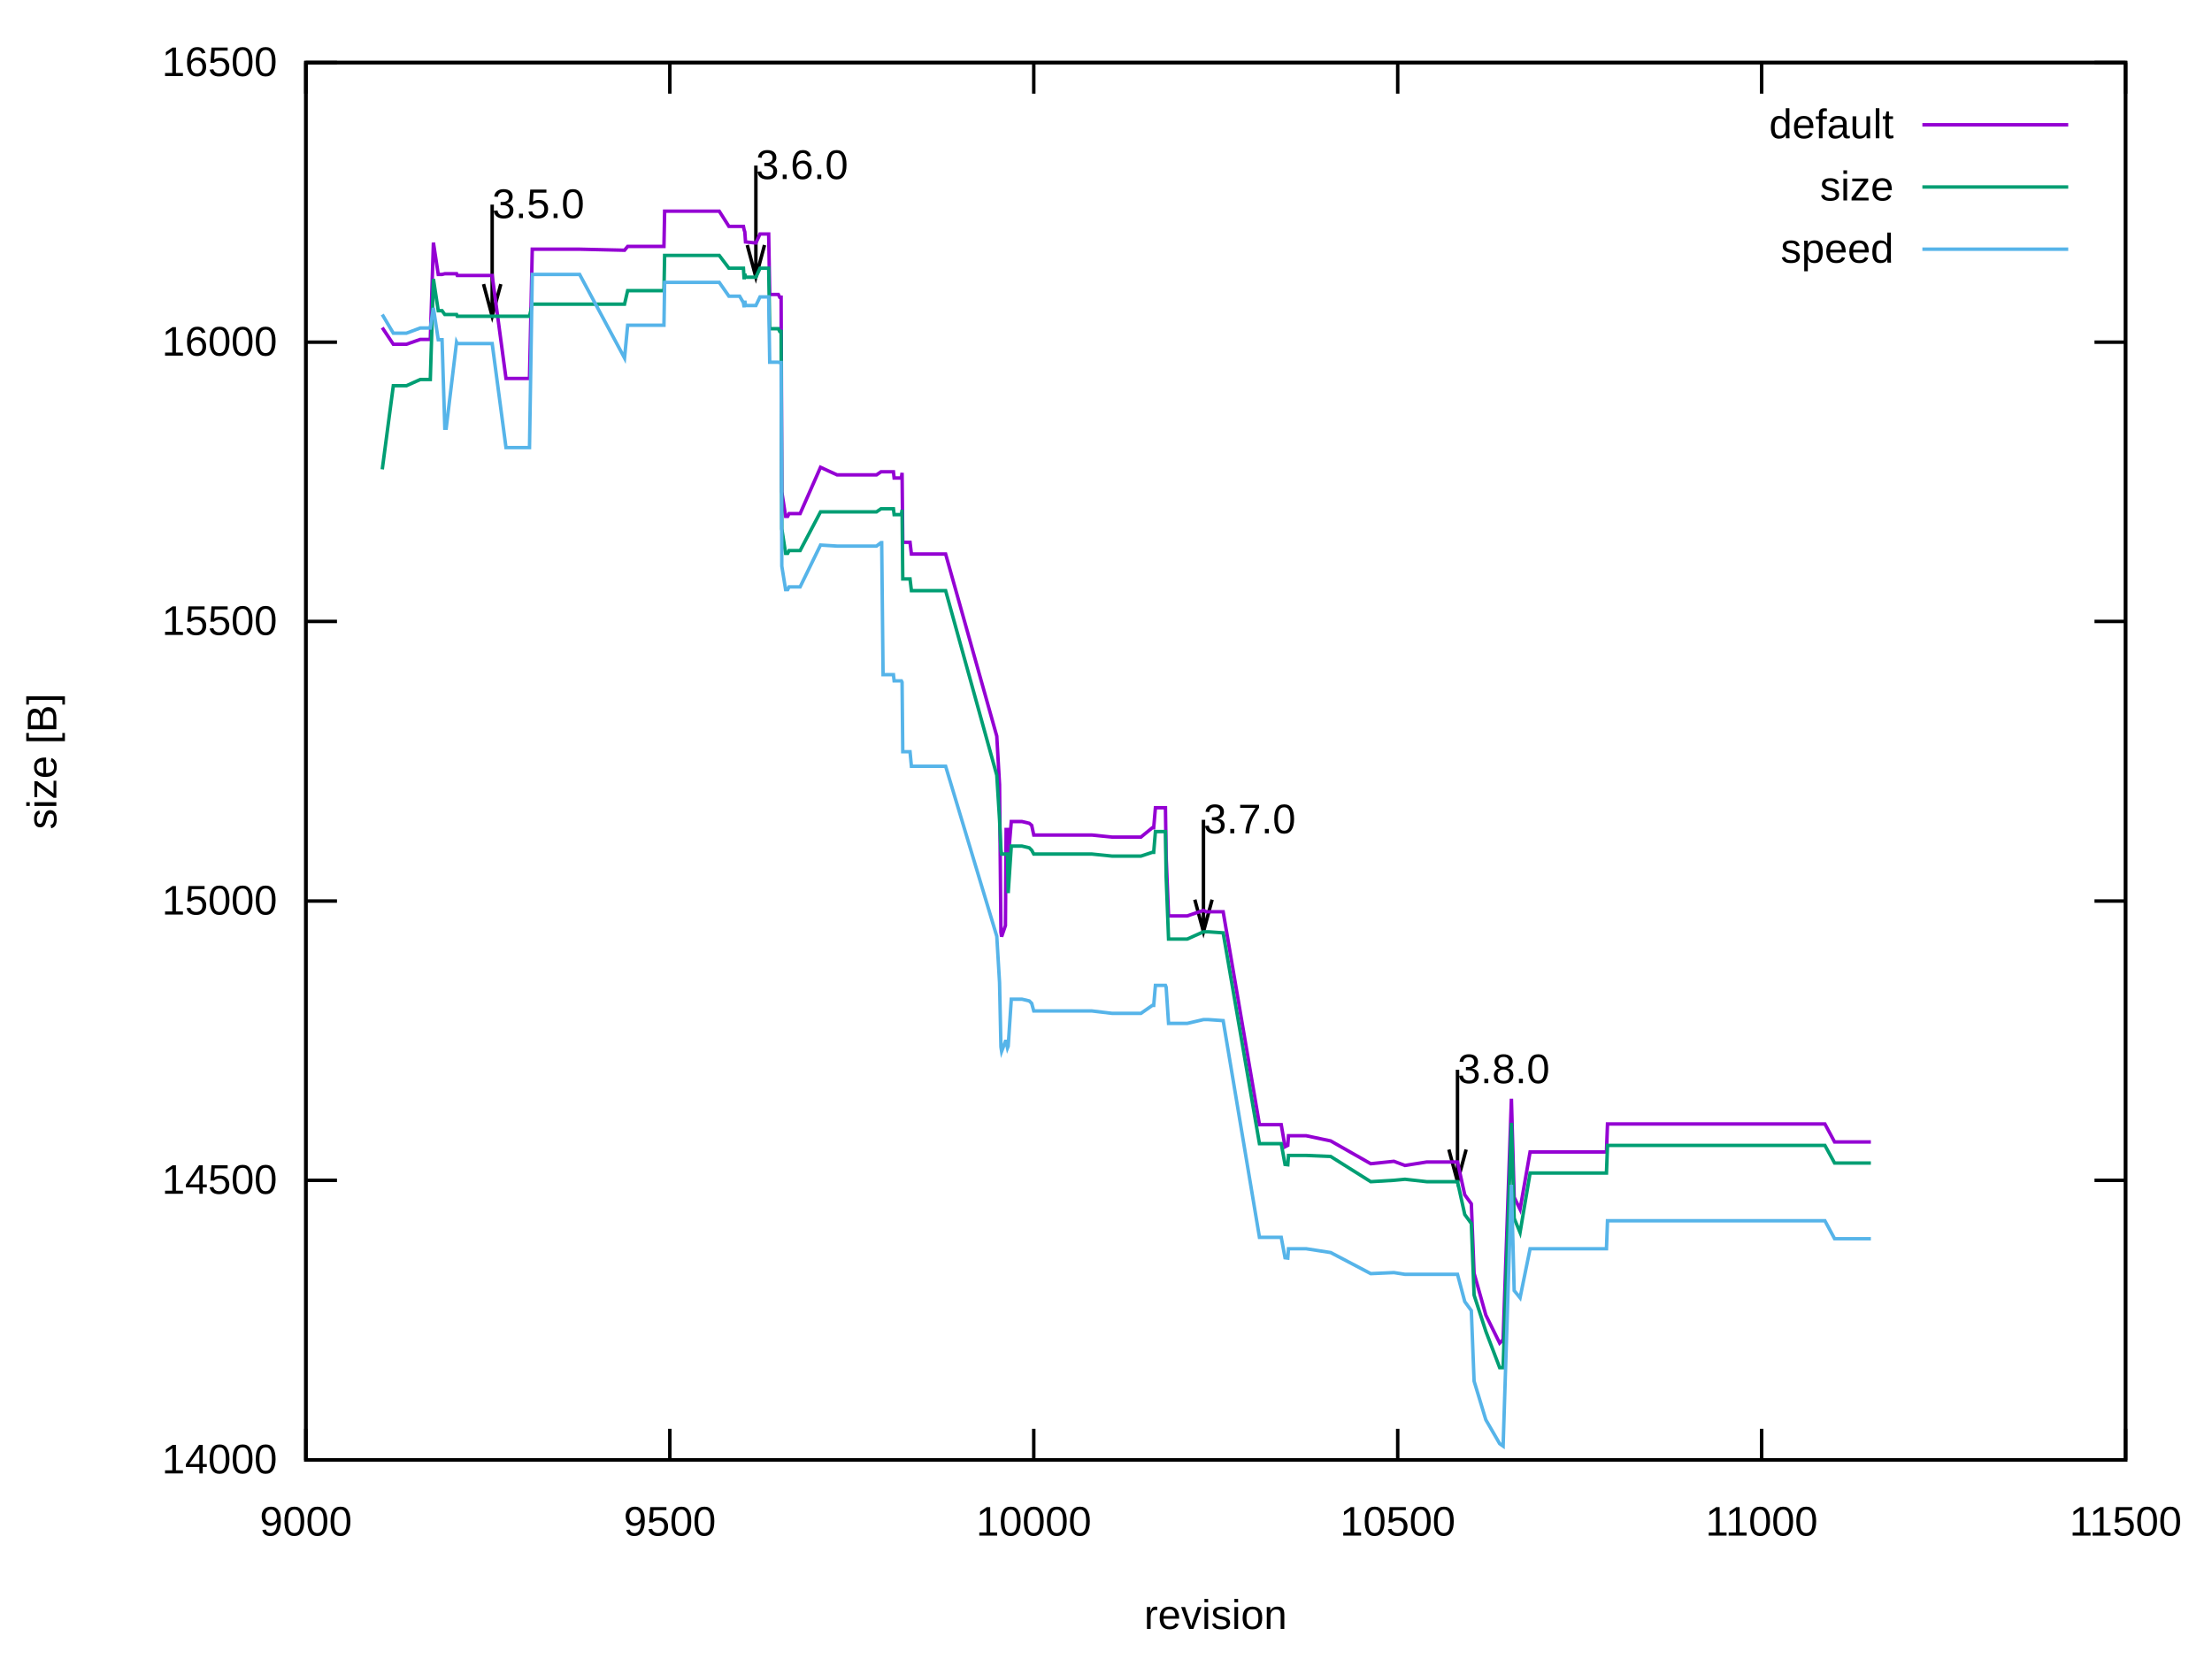
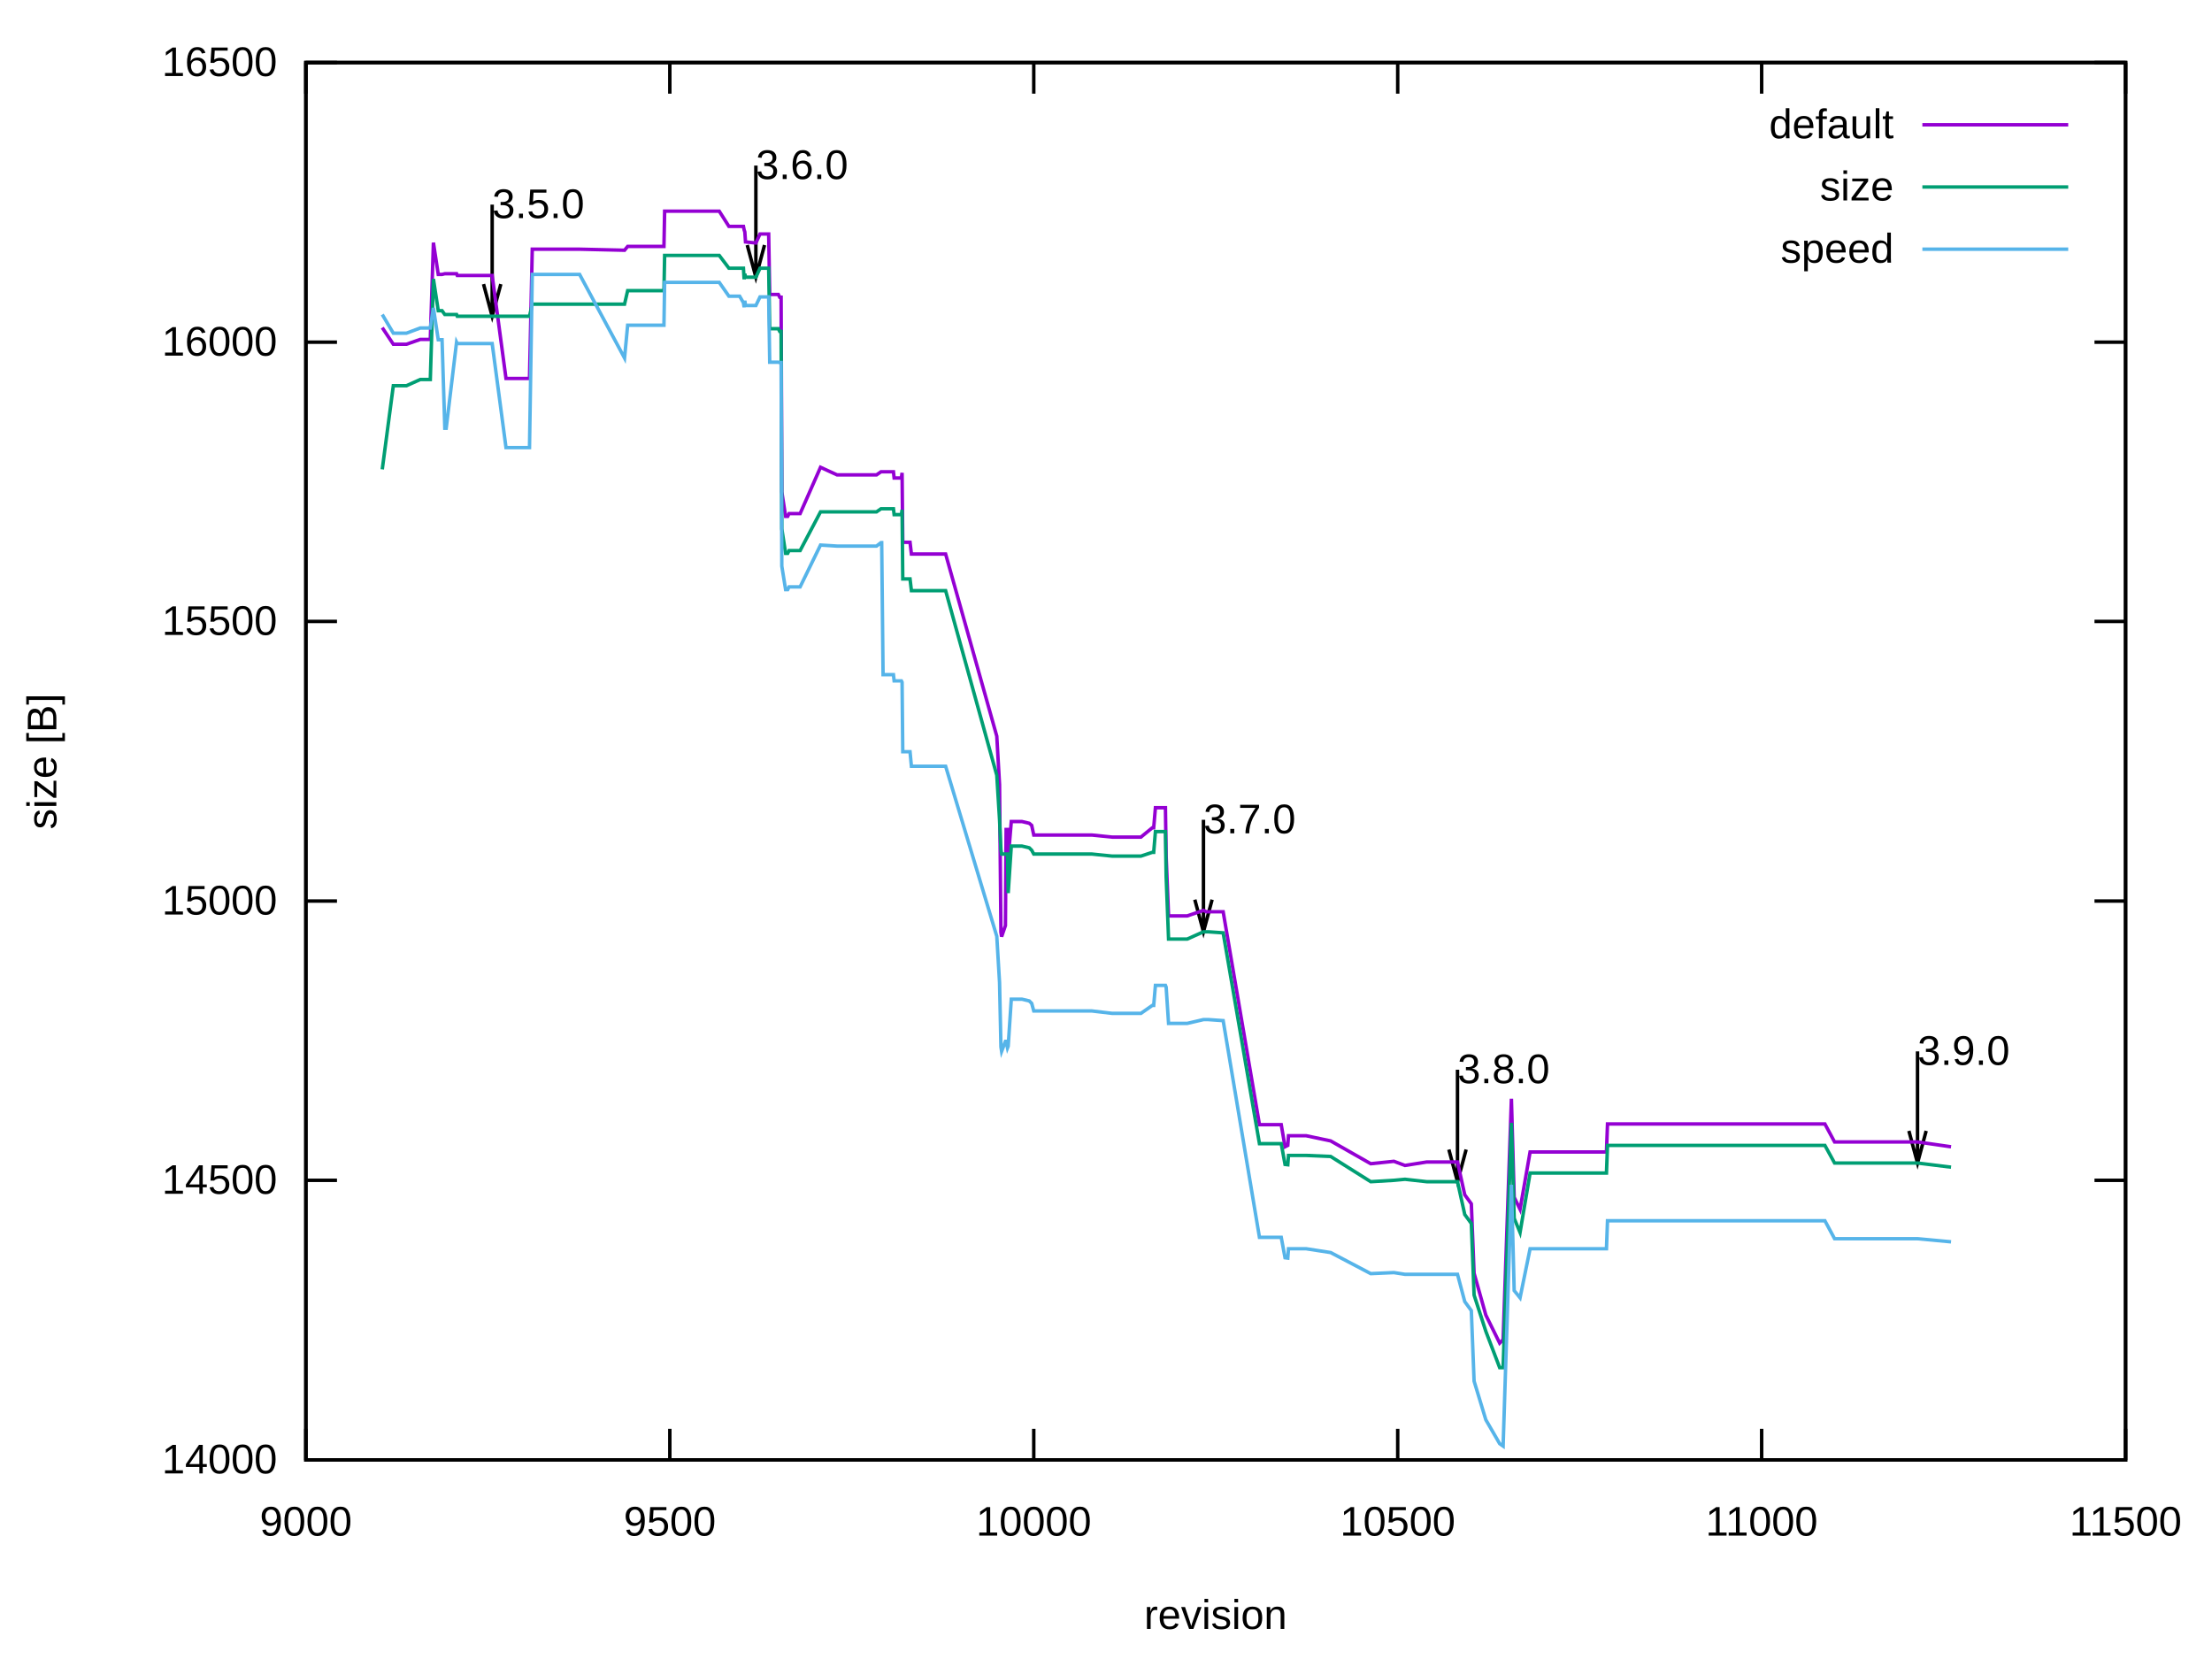
<svg xmlns="http://www.w3.org/2000/svg" xmlns:xlink="http://www.w3.org/1999/xlink" width="640" height="480" viewBox="0 0 640 480">
  <g id="gnuplot_canvas">
    <rect x="0" y="0" width="640" height="480" fill="none" />
    <defs>
      <circle id="gpDot" r="0.5" stroke-width="0.5" stroke="currentColor" />
      <path id="gpPt0" stroke-width="0.222" stroke="currentColor" d="M-1,0 h2 M0,-1 v2" />
      <path id="gpPt1" stroke-width="0.222" stroke="currentColor" d="M-1,-1 L1,1 M1,-1 L-1,1" />
      <path id="gpPt2" stroke-width="0.222" stroke="currentColor" d="M-1,0 L1,0 M0,-1 L0,1 M-1,-1 L1,1 M-1,1 L1,-1" />
      <rect id="gpPt3" stroke-width="0.222" stroke="currentColor" x="-1" y="-1" width="2" height="2" />
      <rect id="gpPt4" stroke-width="0.222" stroke="currentColor" fill="currentColor" x="-1" y="-1" width="2" height="2" />
      <circle id="gpPt5" stroke-width="0.222" stroke="currentColor" cx="0" cy="0" r="1" />
      <use xlink:href="#gpPt5" id="gpPt6" fill="currentColor" stroke="none" />
      <path id="gpPt7" stroke-width="0.222" stroke="currentColor" d="M0,-1.33 L-1.33,0.67 L1.33,0.67 z" />
      <use xlink:href="#gpPt7" id="gpPt8" fill="currentColor" stroke="none" />
      <use xlink:href="#gpPt7" id="gpPt9" stroke="currentColor" transform="rotate(180)" />
      <use xlink:href="#gpPt9" id="gpPt10" fill="currentColor" stroke="none" />
      <use xlink:href="#gpPt3" id="gpPt11" stroke="currentColor" transform="rotate(45)" />
      <use xlink:href="#gpPt11" id="gpPt12" fill="currentColor" stroke="none" />
      <path id="gpPt13" stroke-width="0.222" stroke="currentColor" d="M0,1.330 L1.265,0.411 L0.782,-1.067 L-0.782,-1.076 L-1.265,0.411 z" />
      <use xlink:href="#gpPt13" id="gpPt14" fill="currentColor" stroke="none" />
      <filter id="textbox" filterUnits="objectBoundingBox" x="0" y="0" height="1" width="1">
        <feFlood flood-color="white" flood-opacity="1" result="bgnd" />
        <feComposite in="SourceGraphic" in2="bgnd" operator="atop" />
      </filter>
      <filter id="greybox" filterUnits="objectBoundingBox" x="0" y="0" height="1" width="1">
        <feFlood flood-color="lightgrey" flood-opacity="1" result="grey" />
        <feComposite in="SourceGraphic" in2="grey" operator="atop" />
      </filter>
    </defs>
    <g fill="none" color="white" stroke="currentColor" stroke-width="1.00" stroke-linecap="butt" stroke-linejoin="miter">
</g>
    <g fill="none" color="black" stroke="currentColor" stroke-width="1.00" stroke-linecap="butt" stroke-linejoin="miter">
      <path stroke="black" d="M88.5,422.4 L97.5,422.4 M615.0,422.4 L606.0,422.4  " />
      <g transform="translate(80.2,426.3)" stroke="none" fill="black" font-family="Arial" font-size="12.00" text-anchor="end">
        <text>
          <tspan font-family="Arial"> 14000</tspan>
        </text>
      </g>
    </g>
    <g fill="none" color="black" stroke="currentColor" stroke-width="1.00" stroke-linecap="butt" stroke-linejoin="miter">
      <path stroke="black" d="M88.5,341.5 L97.5,341.5 M615.0,341.5 L606.0,341.5  " />
      <g transform="translate(80.2,345.4)" stroke="none" fill="black" font-family="Arial" font-size="12.00" text-anchor="end">
        <text>
          <tspan font-family="Arial"> 14500</tspan>
        </text>
      </g>
    </g>
    <g fill="none" color="black" stroke="currentColor" stroke-width="1.00" stroke-linecap="butt" stroke-linejoin="miter">
      <path stroke="black" d="M88.5,260.7 L97.5,260.7 M615.0,260.7 L606.0,260.7  " />
      <g transform="translate(80.2,264.6)" stroke="none" fill="black" font-family="Arial" font-size="12.00" text-anchor="end">
        <text>
          <tspan font-family="Arial"> 15000</tspan>
        </text>
      </g>
    </g>
    <g fill="none" color="black" stroke="currentColor" stroke-width="1.00" stroke-linecap="butt" stroke-linejoin="miter">
      <path stroke="black" d="M88.5,179.8 L97.5,179.8 M615.0,179.8 L606.0,179.8  " />
      <g transform="translate(80.2,183.7)" stroke="none" fill="black" font-family="Arial" font-size="12.00" text-anchor="end">
        <text>
          <tspan font-family="Arial"> 15500</tspan>
        </text>
      </g>
    </g>
    <g fill="none" color="black" stroke="currentColor" stroke-width="1.00" stroke-linecap="butt" stroke-linejoin="miter">
      <path stroke="black" d="M88.5,99.0 L97.5,99.0 M615.0,99.0 L606.0,99.0  " />
      <g transform="translate(80.2,102.9)" stroke="none" fill="black" font-family="Arial" font-size="12.00" text-anchor="end">
        <text>
          <tspan font-family="Arial"> 16000</tspan>
        </text>
      </g>
    </g>
    <g fill="none" color="black" stroke="currentColor" stroke-width="1.00" stroke-linecap="butt" stroke-linejoin="miter">
      <path stroke="black" d="M88.5,18.1 L97.5,18.1 M615.0,18.1 L606.0,18.1  " />
      <g transform="translate(80.2,22.0)" stroke="none" fill="black" font-family="Arial" font-size="12.00" text-anchor="end">
        <text>
          <tspan font-family="Arial"> 16500</tspan>
        </text>
      </g>
    </g>
    <g fill="none" color="black" stroke="currentColor" stroke-width="1.00" stroke-linecap="butt" stroke-linejoin="miter">
      <path stroke="black" d="M88.5,422.4 L88.5,413.4 M88.5,18.1 L88.5,27.1  " />
      <g transform="translate(88.5,444.3)" stroke="none" fill="black" font-family="Arial" font-size="12.00" text-anchor="middle">
        <text>
          <tspan font-family="Arial"> 9000</tspan>
        </text>
      </g>
    </g>
    <g fill="none" color="black" stroke="currentColor" stroke-width="1.00" stroke-linecap="butt" stroke-linejoin="miter">
      <path stroke="black" d="M193.8,422.4 L193.8,413.4 M193.8,18.1 L193.8,27.1  " />
      <g transform="translate(193.8,444.3)" stroke="none" fill="black" font-family="Arial" font-size="12.00" text-anchor="middle">
        <text>
          <tspan font-family="Arial"> 9500</tspan>
        </text>
      </g>
    </g>
    <g fill="none" color="black" stroke="currentColor" stroke-width="1.00" stroke-linecap="butt" stroke-linejoin="miter">
      <path stroke="black" d="M299.1,422.4 L299.1,413.4 M299.1,18.1 L299.1,27.1  " />
      <g transform="translate(299.1,444.3)" stroke="none" fill="black" font-family="Arial" font-size="12.00" text-anchor="middle">
        <text>
          <tspan font-family="Arial"> 10000</tspan>
        </text>
      </g>
    </g>
    <g fill="none" color="black" stroke="currentColor" stroke-width="1.00" stroke-linecap="butt" stroke-linejoin="miter">
      <path stroke="black" d="M404.4,422.4 L404.4,413.4 M404.4,18.1 L404.4,27.1  " />
      <g transform="translate(404.4,444.3)" stroke="none" fill="black" font-family="Arial" font-size="12.00" text-anchor="middle">
        <text>
          <tspan font-family="Arial"> 10500</tspan>
        </text>
      </g>
    </g>
    <g fill="none" color="black" stroke="currentColor" stroke-width="1.00" stroke-linecap="butt" stroke-linejoin="miter">
      <path stroke="black" d="M509.7,422.4 L509.7,413.4 M509.7,18.1 L509.7,27.1  " />
      <g transform="translate(509.7,444.3)" stroke="none" fill="black" font-family="Arial" font-size="12.00" text-anchor="middle">
        <text>
          <tspan font-family="Arial"> 11000</tspan>
        </text>
      </g>
    </g>
    <g fill="none" color="black" stroke="currentColor" stroke-width="1.00" stroke-linecap="butt" stroke-linejoin="miter">
      <path stroke="black" d="M615.0,422.4 L615.0,413.4 M615.0,18.1 L615.0,27.1  " />
      <g transform="translate(615.0,444.3)" stroke="none" fill="black" font-family="Arial" font-size="12.00" text-anchor="middle">
        <text>
          <tspan font-family="Arial"> 11500</tspan>
        </text>
      </g>
    </g>
    <g fill="none" color="black" stroke="currentColor" stroke-width="1.00" stroke-linecap="butt" stroke-linejoin="miter">
</g>
    <g fill="none" color="black" stroke="currentColor" stroke-width="1.00" stroke-linecap="butt" stroke-linejoin="miter">
      <path stroke="black" d="M88.5,18.1 L88.5,422.4 L615.0,422.4 L615.0,18.1 L88.5,18.1 Z  " />
      <g transform="translate(142.4,63.1)" stroke="none" fill="black" font-family="Arial" font-size="12.00" text-anchor="start">
        <text>
          <tspan font-family="Arial">3.5.0</tspan>
        </text>
      </g>
      <g transform="translate(218.7,51.8)" stroke="none" fill="black" font-family="Arial" font-size="12.00" text-anchor="start">
        <text>
          <tspan font-family="Arial">3.6.0</tspan>
        </text>
      </g>
      <g transform="translate(348.2,241.1)" stroke="none" fill="black" font-family="Arial" font-size="12.00" text-anchor="start">
        <text>
          <tspan font-family="Arial">3.7.0</tspan>
        </text>
      </g>
      <g transform="translate(421.7,313.4)" stroke="none" fill="black" font-family="Arial" font-size="12.00" text-anchor="start">
        <text>
          <tspan font-family="Arial">3.8.0</tspan>
        </text>
      </g>
-       <path stroke="black" d="M139.9,82.2 L142.4,91.5 L144.9,82.2 M142.4,59.2 L142.4,91.5 M216.2,70.9 L218.7,80.2 L221.2,70.9   M218.7,47.9 L218.7,80.2 M345.7,260.3 L348.2,269.6 L350.7,260.3 M348.2,237.2 L348.2,269.6 M419.2,332.6   L421.7,341.9 L424.2,332.6 M421.7,309.5 L421.7,341.9  " />
+       <g transform="translate(554.8,308.1)" stroke="none" fill="black" font-family="Arial" font-size="12.00" text-anchor="start">
+         <text>
+           <tspan font-family="Arial">3.9.0</tspan>
+         </text>
+       </g>
+       <path stroke="black" d="M139.9,82.2 L142.4,91.5 L144.9,82.2 M142.4,59.2 L142.4,91.5 M216.2,70.9 L218.7,80.2 L221.2,70.9   M218.7,47.9 L218.7,80.2 M345.7,260.3 L348.2,269.6 L350.7,260.3 M348.2,237.2 L348.2,269.6 M419.2,332.6   L421.7,341.9 L424.2,332.6 M421.7,309.5 L421.7,341.9 M552.3,327.2 L554.8,336.5 L557.3,327.2 M554.8,304.2   L554.8,336.5  " />
    </g>
    <g fill="none" color="black" stroke="currentColor" stroke-width="1.00" stroke-linecap="butt" stroke-linejoin="miter">
      <g transform="translate(16.3,220.3) rotate(270)" stroke="none" fill="black" font-family="Arial" font-size="12.00" text-anchor="middle">
        <text>
          <tspan font-family="Arial">size [B]</tspan>
        </text>
      </g>
    </g>
    <g fill="none" color="black" stroke="currentColor" stroke-width="1.00" stroke-linecap="butt" stroke-linejoin="miter">
      <g transform="translate(351.7,471.3)" stroke="none" fill="black" font-family="Arial" font-size="12.00" text-anchor="middle">
        <text>
          <tspan font-family="Arial">revision</tspan>
        </text>
      </g>
    </g>
    <g fill="none" color="black" stroke="currentColor" stroke-width="1.00" stroke-linecap="butt" stroke-linejoin="miter">
</g>
    <g id="gnuplot_plot_1">
      <g fill="none" color="black" stroke="currentColor" stroke-width="1.00" stroke-linecap="butt" stroke-linejoin="miter">
        <g transform="translate(547.9,40.0)" stroke="none" fill="black" font-family="Arial" font-size="12.00" text-anchor="end">
          <text>
            <tspan font-family="Arial">default</tspan>
          </text>
        </g>
      </g>
      <g fill="none" color="black" stroke="currentColor" stroke-width="1.00" stroke-linecap="butt" stroke-linejoin="miter">
-         <path stroke="rgb(148,   0, 211)" d="M556.2,36.1 L598.4,36.1 M110.6,94.8 L113.8,99.6 L114.6,99.6 L115.2,99.6 L117.6,99.6 L121.6,98.2   L124.5,98.2 L125.4,70.2 L126.8,79.4 L127.9,79.4 L128.7,79.2 L129.1,79.2 L132.1,79.2 L132.3,79.7   L134.4,79.7 L137.6,79.7 L142.4,79.7 L146.4,109.5 L149.8,109.5 L153.2,109.5 L154.0,72.1 L155.7,72.1   L163.1,72.1 L167.7,72.1 L180.7,72.4 L181.6,71.3 L182.2,71.3 L183.7,71.3 L185.6,71.3 L189.2,71.3   L191.1,71.3 L192.1,71.3 L192.3,61.1 L193.4,61.1 L198.2,61.1 L202.2,61.1 L204.3,61.1 L208.1,61.1   L210.9,65.5 L212.5,65.5 L214.0,65.5 L215.1,65.5 L215.3,66.5 L215.5,67.1 L215.7,70.0 L218.7,70.3   L219.9,67.7 L221.6,67.7 L222.2,67.7 L222.4,67.7 L222.7,85.2 L222.9,85.2 L223.3,85.2 L224.3,85.2   L224.5,85.2 L225.2,85.2 L225.6,86.0 L226.0,86.0 L226.2,142.3 L227.3,149.4 L227.9,149.4 L228.3,148.6   L228.5,148.6 L228.8,148.6 L231.5,148.6 L237.4,135.2 L242.2,137.4 L244.3,137.4 L245.8,137.4 L246.7,137.4   L248.8,137.4 L249.4,137.4 L249.6,137.4 L249.8,137.4 L250.0,137.4 L251.3,137.4 L253.6,137.4 L254.9,136.5   L255.1,136.5 L255.5,136.5 L256.3,136.5 L257.6,136.5 L258.5,136.5 L258.7,138.3 L260.1,138.3 L260.8,138.3   L261.0,136.8 L261.2,156.9 L263.3,156.9 L263.7,160.3 L264.6,160.3 L273.6,160.3 L288.4,213.0 L289.2,227.0   L289.6,269.7 L289.8,271.0 L290.9,267.8 L291.1,240.0 L291.5,240.0 L291.7,248.4 L292.6,237.7 L294.0,237.7   L295.7,237.7 L297.8,238.2 L298.5,238.8 L299.1,241.6 L302.7,241.6 L309.2,241.6 L311.3,241.6 L313.6,241.6   L314.3,241.6 L315.3,241.6 L315.9,241.6 L321.8,242.2 L325.2,242.2 L330.1,242.2 L333.4,239.5 L333.8,239.5   L334.3,233.7 L335.7,233.7 L337.2,233.7 L337.4,247.7 L338.1,265.0 L339.5,265.0 L343.1,265.0 L343.5,265.0   L348.2,263.4 L349.0,263.8 L349.6,263.8 L353.9,263.8 L364.4,325.4 L365.2,325.4 L370.7,325.4 L371.8,331.8   L372.6,331.4 L372.8,328.6 L376.2,328.6 L376.4,328.6 L377.9,328.6 L385.0,330.1 L396.6,336.7 L403.3,336.0   L406.5,337.2 L412.8,336.2 L416.6,336.2 L421.7,336.2 L423.8,345.7 L425.7,348.3 L426.5,368.4 L429.9,380.5   L433.9,388.6 L434.9,387.6 L437.3,317.9 L438.1,346.4 L439.8,349.9 L442.7,333.3 L462.3,333.3 L463.8,333.3   L464.6,333.3 L464.8,333.3 L465.1,325.2 L465.5,325.2 L467.6,325.2 L488.6,325.2 L501.3,325.2 L504.2,325.2   L528.0,325.2 L530.8,330.4 L541.3,330.4  " />
+         <path stroke="rgb(148,   0, 211)" d="M556.2,36.1 L598.4,36.1 M110.6,94.8 L113.8,99.6 L114.6,99.6 L115.2,99.6 L117.6,99.6 L121.6,98.2   L124.5,98.2 L125.4,70.2 L126.8,79.4 L127.9,79.4 L128.7,79.2 L129.1,79.2 L132.1,79.2 L132.3,79.7   L134.4,79.7 L137.6,79.7 L142.4,79.7 L146.4,109.5 L149.8,109.5 L153.2,109.5 L154.0,72.1 L155.7,72.1   L163.1,72.1 L167.7,72.1 L180.7,72.4 L181.6,71.3 L182.2,71.3 L183.7,71.3 L185.6,71.3 L189.2,71.3   L191.1,71.3 L192.1,71.3 L192.3,61.1 L193.4,61.1 L198.2,61.1 L202.2,61.1 L204.3,61.1 L208.1,61.1   L210.9,65.5 L212.5,65.5 L214.0,65.5 L215.1,65.5 L215.3,66.5 L215.5,67.1 L215.7,70.0 L218.7,70.3   L219.9,67.7 L221.6,67.7 L222.2,67.7 L222.4,67.7 L222.7,85.2 L222.9,85.2 L223.3,85.2 L224.3,85.2   L224.5,85.2 L225.2,85.2 L225.6,86.0 L226.0,86.0 L226.2,142.3 L227.3,149.4 L227.9,149.4 L228.3,148.6   L228.5,148.6 L228.8,148.6 L231.5,148.6 L237.4,135.2 L242.2,137.4 L244.3,137.4 L245.8,137.4 L246.7,137.4   L248.8,137.4 L249.4,137.4 L249.6,137.4 L249.8,137.4 L250.0,137.4 L251.3,137.4 L253.6,137.4 L254.9,136.5   L255.1,136.5 L255.5,136.5 L256.3,136.5 L257.6,136.5 L258.5,136.5 L258.7,138.3 L260.1,138.3 L260.8,138.3   L261.0,136.8 L261.2,156.9 L263.3,156.9 L263.7,160.3 L264.6,160.3 L273.6,160.3 L288.4,213.0 L289.2,227.0   L289.6,269.7 L289.8,271.0 L290.9,267.8 L291.1,240.0 L291.5,240.0 L291.7,248.4 L292.6,237.7 L294.0,237.7   L295.7,237.7 L297.8,238.2 L298.5,238.8 L299.1,241.6 L302.7,241.6 L309.2,241.6 L311.3,241.6 L313.6,241.6   L314.3,241.6 L315.3,241.6 L315.9,241.6 L321.8,242.2 L325.2,242.2 L330.1,242.2 L333.4,239.5 L333.8,239.5   L334.3,233.7 L335.7,233.7 L337.2,233.7 L337.4,247.7 L338.1,265.0 L339.5,265.0 L343.1,265.0 L343.5,265.0   L348.2,263.4 L349.0,263.8 L349.6,263.8 L353.9,263.8 L364.4,325.4 L365.2,325.4 L370.7,325.4 L371.8,331.8   L372.6,331.4 L372.8,328.6 L376.2,328.6 L376.4,328.6 L377.9,328.6 L385.0,330.1 L396.6,336.7 L403.3,336.0   L406.5,337.2 L412.8,336.2 L416.6,336.2 L421.7,336.2 L423.8,345.7 L425.7,348.3 L426.5,368.4 L429.9,380.5   L433.9,388.6 L434.9,387.6 L437.3,317.9 L438.1,346.4 L439.8,349.9 L442.7,333.3 L462.3,333.3 L463.8,333.3   L464.6,333.3 L464.8,333.3 L465.1,325.2 L465.5,325.2 L467.6,325.2 L488.6,325.2 L501.3,325.2 L504.2,325.2   L528.0,325.2 L530.8,330.4 L541.3,330.4 L554.8,330.4 L564.5,331.8  " />
      </g>
    </g>
    <g id="gnuplot_plot_2">
      <g fill="none" color="black" stroke="currentColor" stroke-width="1.00" stroke-linecap="butt" stroke-linejoin="miter">
        <g transform="translate(547.9,58.0)" stroke="none" fill="black" font-family="Arial" font-size="12.00" text-anchor="end">
          <text>
            <tspan font-family="Arial">size</tspan>
          </text>
        </g>
      </g>
      <g fill="none" color="black" stroke="currentColor" stroke-width="1.00" stroke-linecap="butt" stroke-linejoin="miter">
-         <path stroke="rgb(  0, 158, 115)" d="M556.2,54.1 L598.4,54.1 M110.6,135.8 L113.8,111.6 L114.6,111.6 L115.2,111.6 L117.6,111.6 L121.6,109.8   L124.5,109.8 L125.4,80.7 L126.8,89.9 L127.9,89.9 L128.7,91.0 L129.1,91.0 L132.1,91.0 L132.3,91.5   L134.4,91.5 L137.6,91.5 L142.4,91.5 L146.4,91.5 L149.8,91.5 L153.2,91.5 L154.0,88.0 L155.7,88.0   L163.1,88.0 L167.7,88.0 L180.7,88.0 L181.6,84.1 L182.2,84.1 L183.7,84.1 L185.6,84.1 L189.2,84.1   L191.1,84.1 L192.1,84.1 L192.3,73.9 L193.4,73.9 L198.2,73.9 L202.2,73.9 L204.3,73.9 L208.1,73.9   L210.9,77.6 L212.5,77.6 L214.0,77.6 L215.1,77.6 L215.3,80.8 L215.5,79.2 L215.7,80.2 L218.7,80.2   L219.9,77.6 L221.6,77.6 L222.2,77.6 L222.4,77.6 L222.7,95.1 L222.9,95.1 L223.3,95.1 L224.3,95.1   L224.5,95.1 L225.2,95.1 L225.6,95.9 L226.0,95.9 L226.2,153.0 L227.3,160.1 L227.9,160.1 L228.3,159.3   L228.5,159.3 L228.8,159.3 L231.5,159.3 L237.4,148.1 L242.2,148.1 L244.3,148.1 L245.8,148.1 L246.7,148.1   L248.8,148.1 L249.4,148.1 L249.6,148.1 L249.8,148.1 L250.0,148.1 L251.3,148.1 L253.6,148.1 L254.9,147.2   L255.1,147.2 L255.5,147.2 L256.3,147.2 L257.6,147.2 L258.5,147.2 L258.7,148.9 L260.1,148.9 L260.8,148.9   L261.0,147.5 L261.2,167.5 L263.3,167.5 L263.7,170.9 L264.6,170.9 L273.6,170.9 L288.4,224.3 L289.2,237.2   L289.6,245.8 L289.8,247.1 L290.9,247.1 L291.1,247.1 L291.5,247.1 L291.7,258.4 L292.6,244.8 L294.0,244.8   L295.7,244.8 L297.8,245.3 L298.5,246.0 L299.1,247.1 L302.7,247.1 L309.2,247.1 L311.3,247.1 L313.6,247.1   L314.3,247.1 L315.3,247.1 L315.9,247.1 L321.8,247.7 L325.2,247.7 L330.1,247.7 L333.4,246.6 L333.8,246.6   L334.3,240.6 L335.7,240.6 L337.2,240.6 L337.4,253.6 L338.1,271.7 L339.5,271.7 L343.1,271.7 L343.5,271.7   L348.2,269.6 L349.0,269.6 L349.6,269.6 L353.9,269.9 L364.4,330.9 L365.2,330.9 L370.7,330.9 L371.8,336.9   L372.6,337.0 L372.8,334.3 L376.2,334.3 L376.4,334.3 L377.9,334.3 L385.0,334.6 L396.6,341.9 L403.3,341.5   L406.5,341.2 L412.8,341.9 L416.6,341.9 L421.7,341.9 L423.8,351.4 L425.7,354.0 L426.5,374.7 L429.9,385.2   L433.9,395.7 L434.9,395.7 L437.3,324.9 L438.1,352.5 L439.8,356.6 L442.7,339.4 L462.3,339.4 L463.8,339.4   L464.6,339.4 L464.8,339.4 L465.1,331.4 L465.5,331.4 L467.6,331.4 L488.6,331.4 L501.3,331.4 L504.2,331.4   L528.0,331.4 L530.8,336.5 L541.3,336.5  " />
+         <path stroke="rgb(  0, 158, 115)" d="M556.2,54.1 L598.4,54.1 M110.6,135.8 L113.8,111.6 L114.6,111.6 L115.2,111.6 L117.6,111.6 L121.6,109.8   L124.5,109.8 L125.4,80.7 L126.8,89.9 L127.9,89.9 L128.7,91.0 L129.1,91.0 L132.1,91.0 L132.3,91.5   L134.4,91.5 L137.6,91.5 L142.4,91.5 L146.4,91.5 L149.8,91.5 L153.2,91.5 L154.0,88.0 L155.7,88.0   L163.1,88.0 L167.7,88.0 L180.7,88.0 L181.6,84.1 L182.2,84.1 L183.7,84.1 L185.6,84.1 L189.2,84.1   L191.1,84.1 L192.1,84.1 L192.3,73.9 L193.4,73.9 L198.2,73.9 L202.2,73.9 L204.3,73.9 L208.1,73.9   L210.9,77.6 L212.5,77.6 L214.0,77.6 L215.1,77.6 L215.3,80.8 L215.5,79.2 L215.7,80.2 L218.7,80.2   L219.9,77.6 L221.6,77.6 L222.2,77.6 L222.4,77.6 L222.7,95.1 L222.9,95.1 L223.3,95.1 L224.3,95.1   L224.5,95.1 L225.2,95.1 L225.6,95.9 L226.0,95.9 L226.2,153.0 L227.3,160.1 L227.9,160.1 L228.3,159.3   L228.5,159.3 L228.8,159.3 L231.5,159.3 L237.4,148.1 L242.2,148.1 L244.3,148.1 L245.8,148.1 L246.7,148.1   L248.8,148.1 L249.4,148.1 L249.6,148.1 L249.8,148.1 L250.0,148.1 L251.3,148.1 L253.6,148.1 L254.9,147.2   L255.1,147.2 L255.5,147.2 L256.3,147.2 L257.6,147.2 L258.5,147.2 L258.7,148.9 L260.1,148.9 L260.8,148.9   L261.0,147.5 L261.2,167.5 L263.3,167.5 L263.7,170.9 L264.6,170.9 L273.6,170.9 L288.4,224.3 L289.2,237.2   L289.6,245.8 L289.8,247.1 L290.9,247.1 L291.1,247.1 L291.5,247.1 L291.7,258.4 L292.6,244.8 L294.0,244.8   L295.7,244.8 L297.8,245.3 L298.5,246.0 L299.1,247.1 L302.7,247.1 L309.2,247.1 L311.3,247.1 L313.6,247.1   L314.3,247.1 L315.3,247.1 L315.9,247.1 L321.8,247.7 L325.2,247.7 L330.1,247.7 L333.4,246.6 L333.8,246.6   L334.3,240.6 L335.7,240.6 L337.2,240.6 L337.4,253.6 L338.1,271.7 L339.5,271.7 L343.1,271.7 L343.5,271.7   L348.2,269.6 L349.0,269.6 L349.6,269.6 L353.9,269.9 L364.4,330.9 L365.2,330.9 L370.7,330.9 L371.8,336.9   L372.6,337.0 L372.8,334.3 L376.2,334.3 L376.4,334.3 L377.9,334.3 L385.0,334.6 L396.6,341.9 L403.3,341.5   L406.5,341.2 L412.8,341.9 L416.6,341.9 L421.7,341.9 L423.8,351.4 L425.7,354.0 L426.5,374.7 L429.9,385.2   L433.9,395.7 L434.9,395.7 L437.3,324.9 L438.1,352.5 L439.8,356.6 L442.7,339.4 L462.3,339.4 L463.8,339.4   L464.6,339.4 L464.8,339.4 L465.1,331.4 L465.5,331.4 L467.6,331.4 L488.6,331.4 L501.3,331.4 L504.2,331.4   L528.0,331.4 L530.8,336.5 L541.3,336.5 L554.8,336.5 L564.5,337.7  " />
      </g>
    </g>
    <g id="gnuplot_plot_3">
      <g fill="none" color="black" stroke="currentColor" stroke-width="1.00" stroke-linecap="butt" stroke-linejoin="miter">
        <g transform="translate(547.9,76.0)" stroke="none" fill="black" font-family="Arial" font-size="12.00" text-anchor="end">
          <text>
            <tspan font-family="Arial">speed</tspan>
          </text>
        </g>
      </g>
      <g fill="none" color="black" stroke="currentColor" stroke-width="1.00" stroke-linecap="butt" stroke-linejoin="miter">
-         <path stroke="rgb( 86, 180, 233)" d="M556.2,72.1 L598.4,72.1 M110.6,91.0 L113.8,96.4 L114.6,96.4 L115.2,96.4 L117.6,96.4 L121.6,94.9   L124.5,94.9 L125.4,89.1 L126.8,98.3 L127.9,98.3 L128.7,123.9 L129.1,123.9 L132.1,99.0 L132.3,99.4   L134.4,99.4 L137.6,99.4 L142.4,99.4 L146.4,129.5 L149.8,129.5 L153.2,129.5 L154.0,79.4 L155.7,79.4   L163.1,79.4 L167.7,79.4 L180.7,103.6 L181.6,94.1 L182.2,94.1 L183.7,94.1 L185.6,94.1 L189.2,94.1   L191.1,94.1 L192.1,94.1 L192.3,81.7 L193.4,81.7 L198.2,81.7 L202.2,81.7 L204.3,81.7 L208.1,81.7   L210.9,85.7 L212.5,85.7 L214.0,85.7 L215.1,87.6 L215.3,88.9 L215.5,87.0 L215.7,88.4 L218.7,88.4   L219.9,85.9 L221.6,85.9 L222.2,85.9 L222.4,85.9 L222.7,104.8 L222.9,104.8 L223.3,104.8 L224.3,104.8   L224.5,104.8 L225.2,104.8 L225.6,104.9 L226.0,104.9 L226.2,163.8 L227.3,170.6 L227.9,170.6 L228.3,169.8   L228.5,169.8 L228.8,169.8 L231.5,169.8 L237.4,157.7 L242.2,158.0 L244.3,158.0 L245.8,158.0 L246.7,158.0   L248.8,158.0 L249.4,158.0 L249.6,158.0 L249.8,158.0 L250.0,158.0 L251.3,158.0 L253.6,158.0 L254.9,157.0   L255.1,157.0 L255.5,195.2 L256.3,195.2 L257.6,195.2 L258.5,195.2 L258.7,197.0 L260.1,197.0 L260.8,197.0   L261.0,197.4 L261.2,217.5 L263.3,217.5 L263.7,221.7 L264.6,221.7 L273.6,221.7 L288.4,270.9 L289.2,284.3   L289.6,302.9 L289.8,304.2 L290.9,301.3 L291.1,301.3 L291.5,303.2 L291.7,302.7 L292.6,289.1 L294.0,289.1   L295.7,289.1 L297.8,289.6 L298.5,290.3 L299.1,292.5 L302.7,292.5 L309.2,292.5 L311.3,292.5 L313.6,292.5   L314.3,292.5 L315.3,292.5 L315.9,292.5 L321.8,293.2 L325.2,293.2 L330.1,293.2 L333.4,290.9 L333.8,290.9   L334.3,285.1 L335.7,285.1 L337.2,285.1 L337.4,285.6 L338.1,296.1 L339.5,296.1 L343.1,296.1 L343.5,296.1   L348.2,295.0 L349.0,295.0 L349.6,295.0 L353.9,295.3 L364.4,358.0 L365.2,358.0 L370.7,358.0 L371.8,363.9   L372.6,364.0 L372.8,361.3 L376.2,361.3 L376.4,361.3 L377.9,361.3 L385.0,362.4 L396.6,368.5 L403.3,368.2   L406.5,368.7 L412.8,368.7 L416.6,368.7 L421.7,368.7 L423.8,376.6 L425.7,379.2 L426.5,399.6 L429.9,410.8   L433.9,417.7 L434.9,418.4 L437.3,342.8 L438.1,373.4 L439.8,375.5 L442.7,361.3 L462.3,361.3 L463.8,361.3   L464.6,361.3 L464.8,361.3 L465.1,353.2 L465.5,353.2 L467.6,353.2 L488.6,353.2 L501.3,353.2 L504.2,353.2   L528.0,353.2 L530.8,358.4 L541.3,358.4  " />
+         <path stroke="rgb( 86, 180, 233)" d="M556.2,72.1 L598.4,72.1 M110.6,91.0 L113.8,96.4 L114.6,96.4 L115.2,96.4 L117.6,96.4 L121.6,94.9   L124.5,94.9 L125.4,89.1 L126.8,98.3 L127.9,98.3 L128.7,123.9 L129.1,123.9 L132.1,99.0 L132.3,99.4   L134.4,99.4 L137.6,99.4 L142.4,99.4 L146.4,129.5 L149.8,129.5 L153.2,129.5 L154.0,79.4 L155.7,79.4   L163.1,79.4 L167.7,79.4 L180.7,103.6 L181.6,94.1 L182.2,94.1 L183.7,94.1 L185.6,94.1 L189.2,94.1   L191.1,94.1 L192.1,94.1 L192.3,81.7 L193.4,81.7 L198.2,81.7 L202.2,81.7 L204.3,81.7 L208.1,81.7   L210.9,85.7 L212.5,85.7 L214.0,85.7 L215.1,87.6 L215.3,88.9 L215.5,87.0 L215.7,88.4 L218.7,88.4   L219.9,85.9 L221.6,85.9 L222.2,85.9 L222.4,85.9 L222.7,104.8 L222.9,104.8 L223.3,104.8 L224.3,104.8   L224.5,104.8 L225.2,104.8 L225.6,104.9 L226.0,104.9 L226.2,163.8 L227.3,170.6 L227.9,170.6 L228.3,169.8   L228.5,169.8 L228.8,169.8 L231.5,169.8 L237.4,157.7 L242.2,158.0 L244.3,158.0 L245.8,158.0 L246.7,158.0   L248.8,158.0 L249.4,158.0 L249.6,158.0 L249.8,158.0 L250.0,158.0 L251.3,158.0 L253.6,158.0 L254.9,157.0   L255.1,157.0 L255.5,195.2 L256.3,195.2 L257.6,195.2 L258.5,195.2 L258.7,197.0 L260.1,197.0 L260.8,197.0   L261.0,197.4 L261.2,217.5 L263.3,217.5 L263.7,221.7 L264.6,221.7 L273.6,221.7 L288.4,270.9 L289.2,284.3   L289.6,302.9 L289.8,304.2 L290.9,301.3 L291.1,301.3 L291.5,303.2 L291.7,302.7 L292.6,289.1 L294.0,289.1   L295.7,289.1 L297.8,289.6 L298.5,290.3 L299.1,292.5 L302.7,292.5 L309.2,292.5 L311.3,292.5 L313.6,292.5   L314.3,292.5 L315.3,292.5 L315.9,292.5 L321.8,293.2 L325.2,293.2 L330.1,293.2 L333.4,290.9 L333.8,290.9   L334.3,285.1 L335.7,285.1 L337.2,285.1 L337.4,285.6 L338.1,296.1 L339.5,296.1 L343.1,296.1 L343.5,296.1   L348.2,295.0 L349.0,295.0 L349.6,295.0 L353.9,295.3 L364.4,358.0 L365.2,358.0 L370.7,358.0 L371.8,363.9   L372.6,364.0 L372.8,361.3 L376.2,361.3 L376.4,361.3 L377.9,361.3 L385.0,362.4 L396.6,368.5 L403.3,368.2   L406.5,368.7 L412.8,368.7 L416.6,368.7 L421.7,368.7 L423.8,376.6 L425.7,379.2 L426.5,399.6 L429.9,410.8   L433.9,417.7 L434.9,418.4 L437.3,342.8 L438.1,373.4 L439.8,375.5 L442.7,361.3 L462.3,361.3 L463.8,361.3   L464.6,361.3 L464.8,361.3 L465.1,353.2 L465.5,353.2 L467.6,353.2 L488.6,353.2 L501.3,353.2 L504.2,353.2   L528.0,353.2 L530.8,358.4 L541.3,358.4 L554.8,358.4 L564.5,359.3  " />
      </g>
    </g>
    <g fill="none" color="white" stroke="rgb( 86, 180, 233)" stroke-width="2.00" stroke-linecap="butt" stroke-linejoin="miter">
</g>
    <g fill="none" color="black" stroke="currentColor" stroke-width="2.00" stroke-linecap="butt" stroke-linejoin="miter">
</g>
    <g fill="none" color="black" stroke="black" stroke-width="1.00" stroke-linecap="butt" stroke-linejoin="miter">
</g>
    <g fill="none" color="black" stroke="currentColor" stroke-width="1.00" stroke-linecap="butt" stroke-linejoin="miter">
      <path stroke="black" d="M88.5,18.1 L88.5,422.4 L615.0,422.4 L615.0,18.1 L88.5,18.1 Z  " />
    </g>
    <g fill="none" color="black" stroke="currentColor" stroke-width="1.00" stroke-linecap="butt" stroke-linejoin="miter">
</g>
  </g>
</svg>
